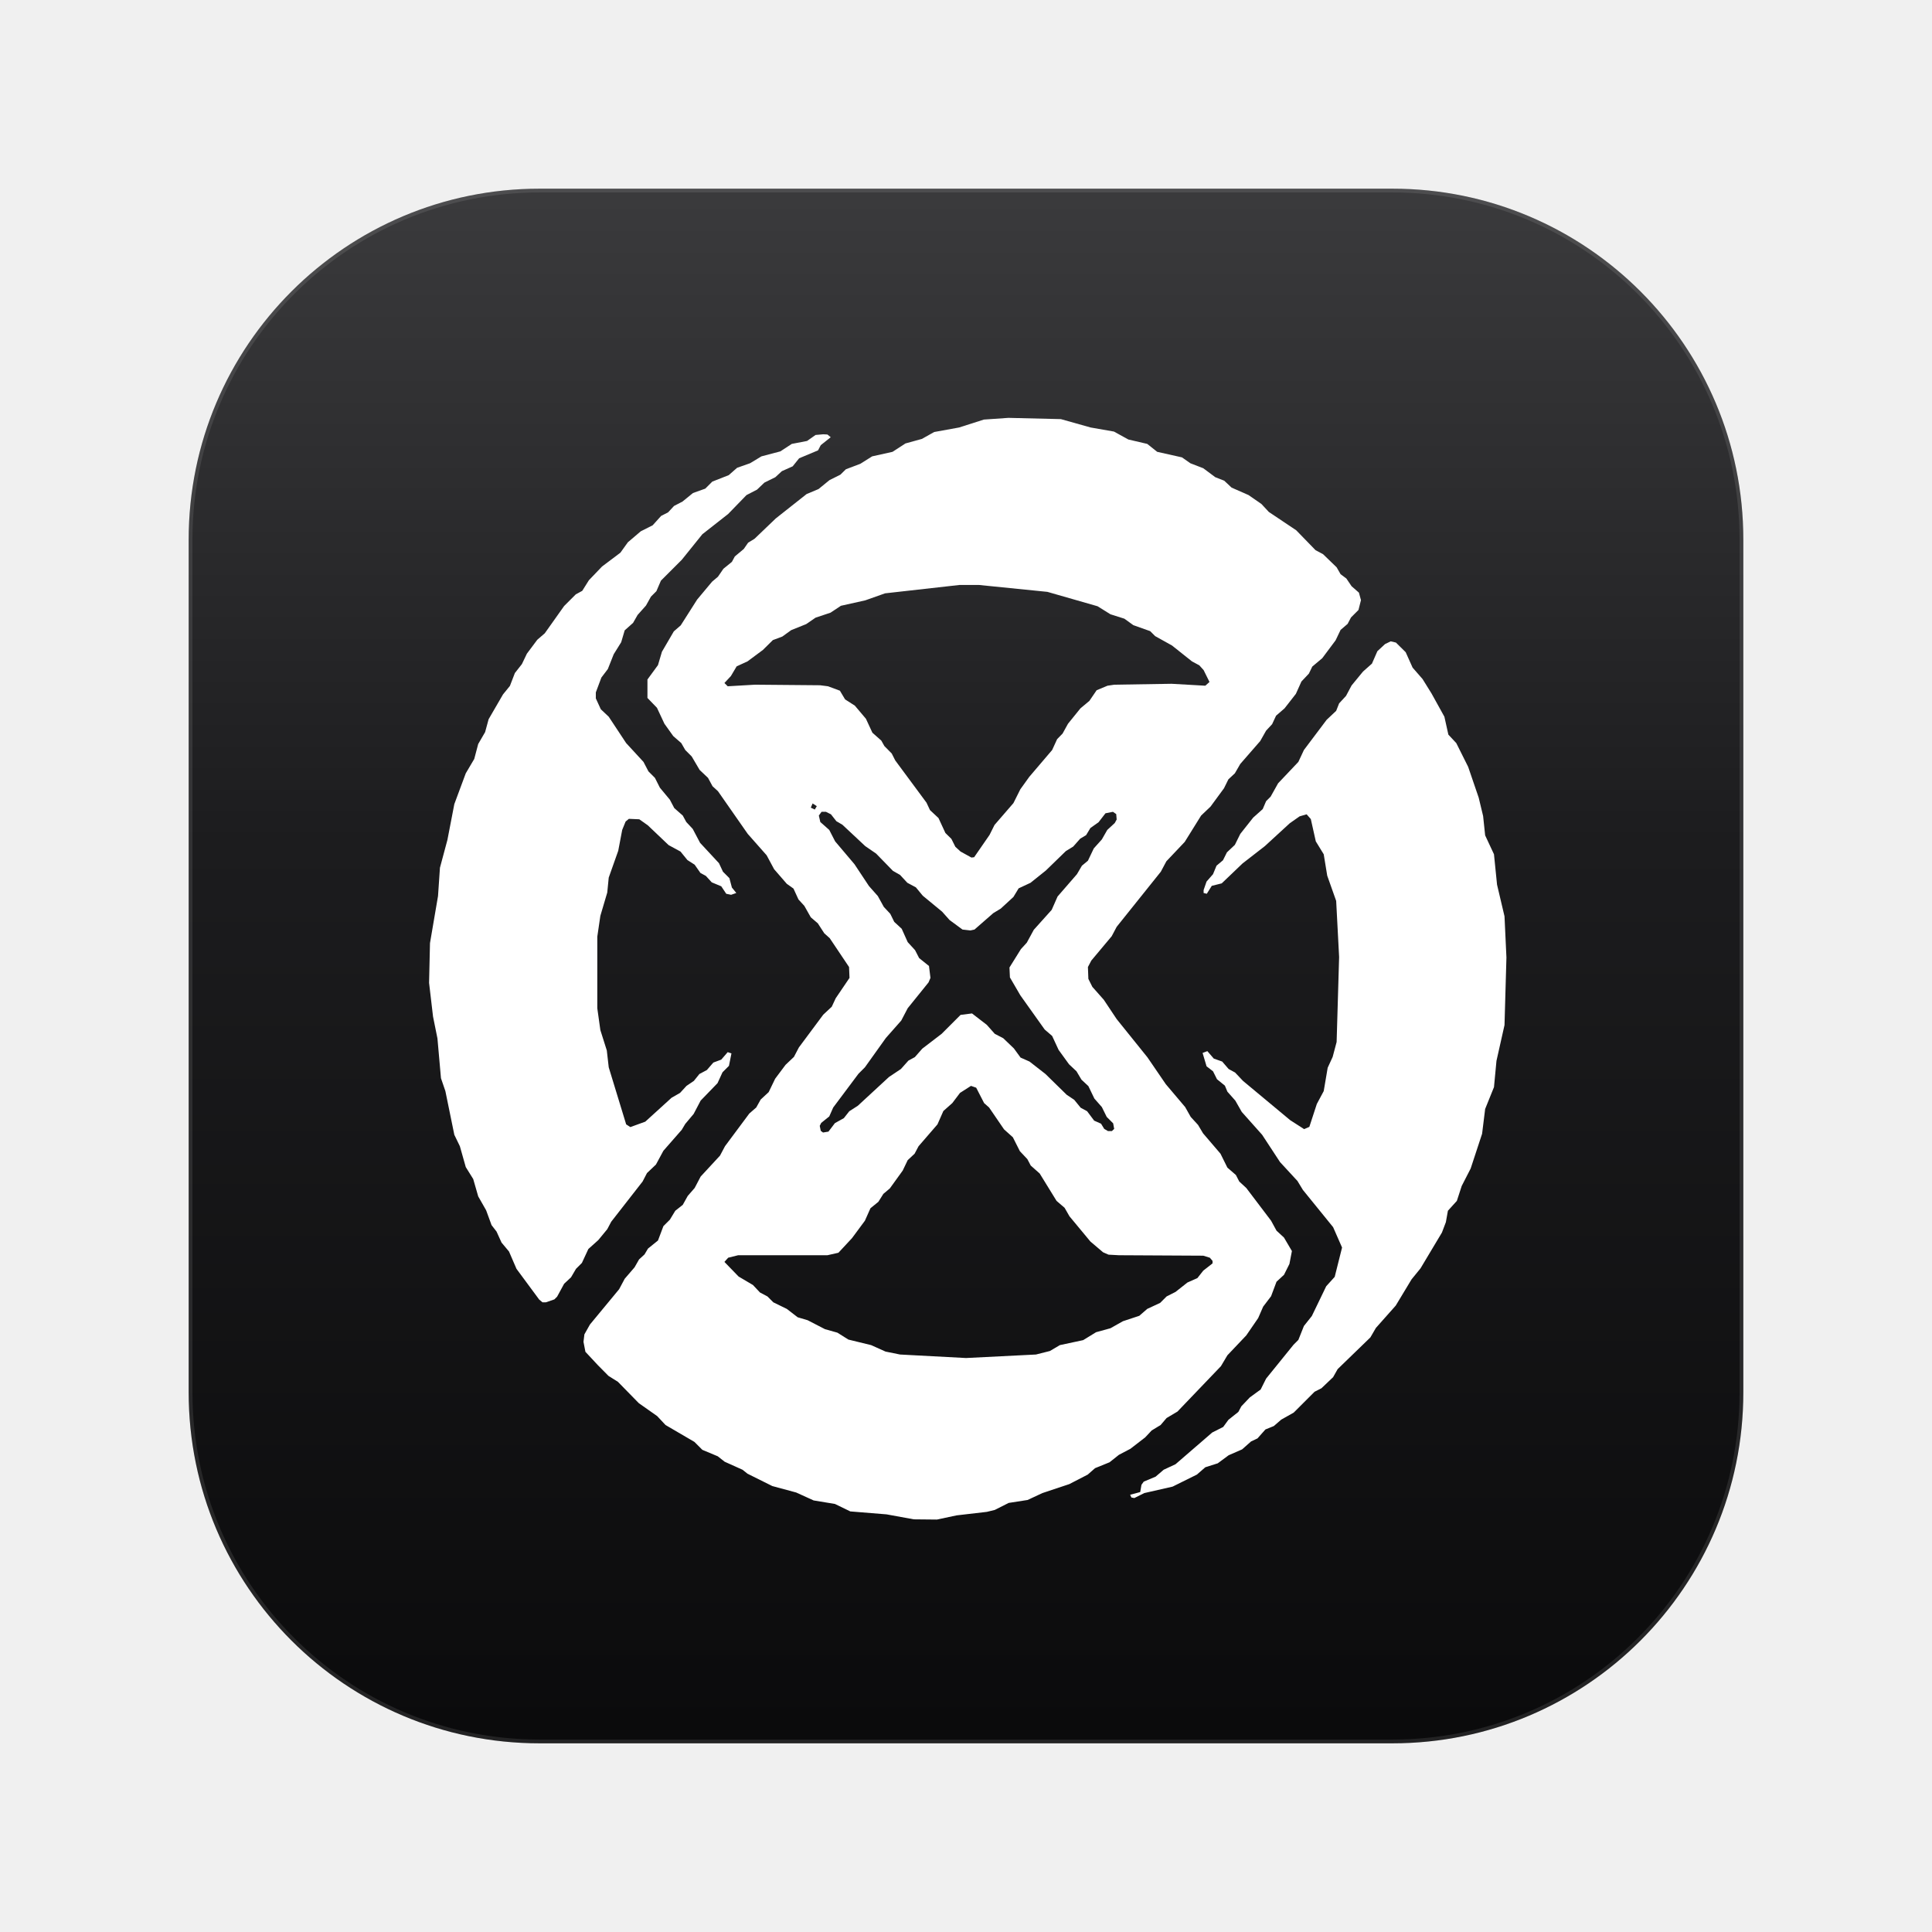
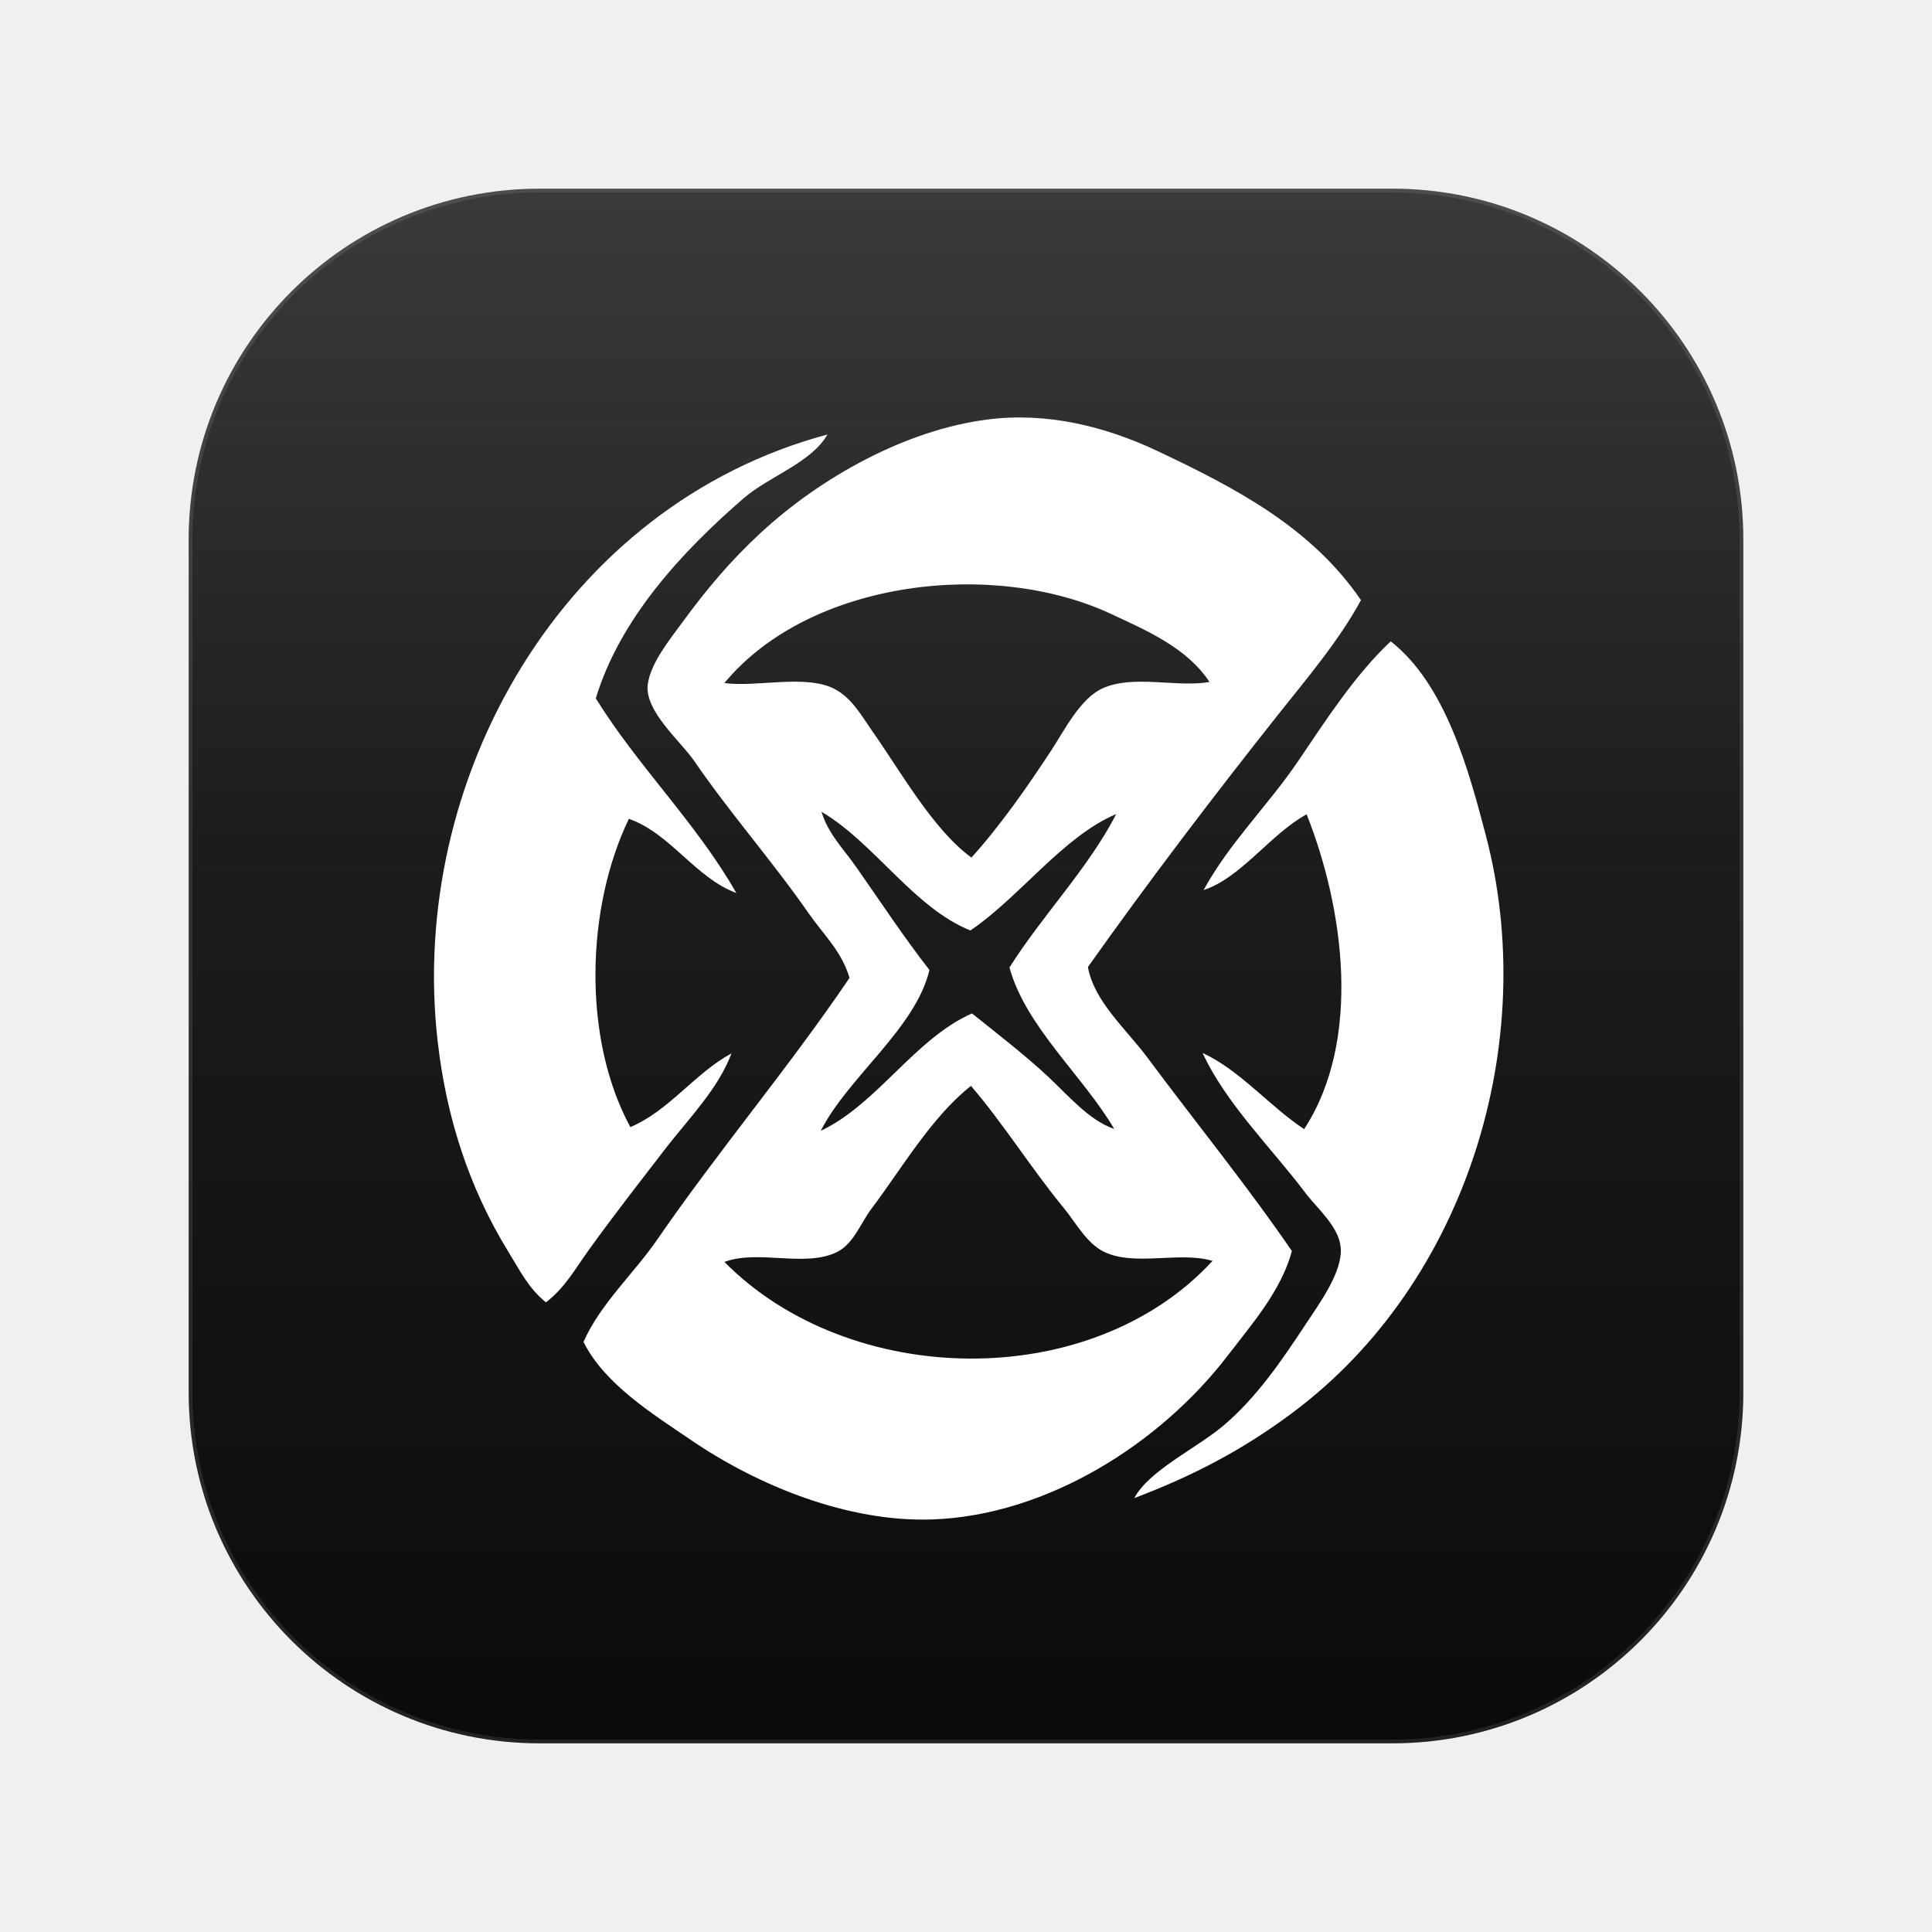
<svg xmlns="http://www.w3.org/2000/svg" viewBox="0 0 1024 1024" width="1024" height="1024">
  <defs>
    <linearGradient id="g" x1="0" y1="0" x2="0" y2="1">
      <stop offset="0" stop-color="#3A3A3C" />
      <stop offset=".42" stop-color="#1C1C1E" />
      <stop offset="1" stop-color="#0B0B0C" />
    </linearGradient>
  </defs>
  <rect x="100" y="100" width="824" height="824" rx="186" fill="url(#g)" />
  <rect x="101" y="101" width="822" height="822" rx="185" fill="none" stroke="#FFFFFF" stroke-opacity=".10" stroke-width="2" />
-   <path transform="translate(212 212) scale(6)" fill="#FFFFFF" fill-rule="evenodd" d="M53.75 1.58L58.38 1.69L61.01 2.43L63.07 2.79L64.34 3.49L66.01 3.88L66.89 4.58L69.08 5.07L69.82 5.59L70.96 6.03L72.02 6.82L72.81 7.13L73.46 7.74L74.96 8.40L76.10 9.19L76.75 9.89L79.17 11.51L80.88 13.27L81.54 13.62L82.74 14.78L83.09 15.39L83.60 15.77L84.06 16.45L84.71 17.02L84.89 17.68L84.67 18.55L84.01 19.21L83.71 19.78L83.09 20.31L82.65 21.23L81.47 22.81L80.59 23.55L80.29 24.17L79.63 24.87L79.14 25.96L78.14 27.24L77.39 27.89L77.04 28.64L76.51 29.21L75.99 30.13L74.23 32.15L73.75 32.98L73.18 33.51L72.79 34.30L71.60 35.92L70.77 36.71L69.32 39.04L67.70 40.75L67.21 41.67L63.31 46.54L62.87 47.37L61.07 49.52L60.77 50.09L60.81 51.14L61.16 51.84L62.17 52.98L63.31 54.69L66.03 58.07L67.65 60.44L69.36 62.46L69.85 63.33L70.50 64.04L70.94 64.78L72.48 66.58L73.09 67.81L73.84 68.46L74.14 69.04L74.76 69.61L76.95 72.50L77.43 73.38L78.09 73.99L78.79 75.18L78.57 76.32L78.09 77.28L77.43 77.89L76.95 79.17L76.25 80.09L75.81 81.10L74.76 82.63L73.09 84.39L72.52 85.35L68.68 89.36L67.72 89.93L67.19 90.55L66.40 91.03L65.83 91.64L64.52 92.65L63.51 93.18L62.68 93.84L61.40 94.36L60.75 94.93L59.12 95.77L56.75 96.56L55.44 97.17L53.77 97.43L52.54 98.05L51.84 98.22L49.17 98.53L47.43 98.90L45.39 98.88L42.98 98.44L39.78 98.18L38.42 97.52L36.54 97.21L35.00 96.51L32.89 95.94L30.70 94.85L30.26 94.50L28.68 93.79L28.07 93.31L26.71 92.74L26.01 92.04L23.46 90.55L22.72 89.76L21.10 88.62L19.25 86.73L18.42 86.21L17.48 85.26L16.38 84.08L16.21 83.20L16.29 82.54L16.78 81.67L19.36 78.55L19.85 77.63L20.72 76.62L21.12 75.92L21.60 75.48L21.91 74.96L22.79 74.25L23.27 72.98L23.84 72.41L24.32 71.62L24.98 71.10L25.42 70.31L26.03 69.61L26.56 68.60L28.27 66.75L28.71 65.92L30.86 63.03L31.47 62.50L31.86 61.80L32.57 61.14L33.14 59.96L34.06 58.73L34.80 58.03L35.24 57.19L37.39 54.30L38.14 53.60L38.49 52.85L39.71 51.05L39.67 50.09L37.96 47.54L37.48 47.11L36.91 46.23L36.29 45.70L35.72 44.69L35.20 44.12L34.76 43.16L34.17 42.74L33.05 41.45L32.39 40.22L30.72 38.33L28.09 34.56L27.61 34.12L27.21 33.38L26.47 32.68L25.77 31.49L25.20 30.92L24.85 30.31L24.14 29.69L23.36 28.60L22.70 27.19L21.86 26.32L21.86 24.69L22.79 23.42L23.14 22.24L24.19 20.44L24.80 19.91L26.25 17.63L27.57 16.05L28.09 15.61L28.57 14.91L29.32 14.30L29.58 13.82L30.37 13.16L30.75 12.61L31.32 12.26L33.20 10.46L35.92 8.31L36.97 7.87L37.94 7.08L38.90 6.60L39.39 6.12L40.66 5.64L41.71 4.98L43.51 4.58L44.65 3.84L46.10 3.44L47.19 2.83L49.39 2.43L51.58 1.73ZM37.39 3.03L37.76 3.05L38.05 3.29L37.17 3.99L36.93 4.45L35.26 5.15L34.69 5.86L33.73 6.29L33.16 6.82L32.19 7.30L31.54 7.92L30.61 8.40L28.99 10.07L26.71 11.86L24.89 14.12L23.05 15.96L22.65 16.89L22.17 17.37L21.73 18.16L20.99 18.99L20.59 19.69L19.85 20.35L19.54 21.40L18.88 22.46L18.36 23.77L17.79 24.52L17.30 25.83L17.30 26.36L17.74 27.32L18.44 27.98L19.98 30.31L21.51 31.97L21.95 32.81L22.52 33.38L22.96 34.25L23.84 35.31L24.23 36.05L24.98 36.71L25.29 37.28L25.86 37.89L26.51 39.12L28.18 40.92L28.53 41.67L29.10 42.24L29.32 43.07L29.71 43.55L29.25 43.71L28.82 43.62L28.38 42.96L27.54 42.61L27.02 42.04L26.54 41.78L26.03 41.05L25.39 40.64L24.78 39.89L23.73 39.32L21.89 37.57L21.14 37.04L20.22 37.00L19.93 37.24L19.63 37.98L19.28 39.82L18.44 42.19L18.31 43.51L17.70 45.57L17.43 47.41L17.43 53.73L17.70 55.66L18.27 57.46L18.44 58.95L19.98 63.99L20.35 64.23L21.67 63.75L23.99 61.64L24.74 61.21L25.31 60.59L25.96 60.15L26.45 59.54L27.11 59.19L27.68 58.53L28.38 58.27L28.95 57.61L29.28 57.72L29.06 58.82L28.49 59.39L28.05 60.35L26.56 61.89L25.94 63.07L25.20 63.95L24.89 64.47L23.27 66.32L22.61 67.54L21.82 68.29L21.43 69.04L18.66 72.59L18.31 73.25L17.52 74.21L16.64 75.00L16.07 76.23L15.55 76.75L15.11 77.50L14.50 78.07L13.88 79.21L13.64 79.45L12.89 79.71L12.59 79.71L12.30 79.47L10.29 76.75L9.63 75.22L8.97 74.43L8.53 73.46L8.09 72.89L7.61 71.58L6.91 70.35L6.47 68.82L5.81 67.76L5.29 65.92L4.80 64.91L4.01 61.05L3.62 59.91L3.31 56.40L2.92 54.47L2.57 51.49L2.65 47.98L3.36 43.82L3.53 41.32L4.19 38.86L4.80 35.70L5.81 32.98L6.56 31.71L6.91 30.39L7.52 29.34L7.83 28.20L9.10 26.01L9.71 25.26L10.15 24.12L10.77 23.33L11.21 22.41L12.13 21.18L12.79 20.61L14.50 18.20L15.53 17.17L16.10 16.86L16.69 15.92L17.85 14.71L19.47 13.49L20.13 12.57L21.27 11.60L22.32 11.07L23.07 10.24L23.68 9.93L24.21 9.36L24.96 8.97L25.88 8.22L26.97 7.83L27.59 7.21L29.04 6.64L29.78 5.99L30.92 5.59L31.93 4.98L33.60 4.54L34.61 3.88L35.96 3.62L36.71 3.09ZM49.43 16.34L42.85 17.08L41.10 17.70L38.95 18.18L38.03 18.79L36.71 19.23L35.88 19.80L34.56 20.33L33.77 20.90L32.94 21.21L32.06 22.08L30.70 23.09L29.74 23.53L29.23 24.39L28.66 25.00L28.95 25.29L31.36 25.15L37.11 25.20L37.81 25.29L38.86 25.68L39.32 26.45L40.18 27.00L41.16 28.16L41.73 29.39L42.52 30.09L42.79 30.57L43.44 31.23L43.75 31.84L46.51 35.57L46.82 36.23L47.57 36.93L48.18 38.25L48.71 38.77L49.06 39.47L49.52 39.89L50.48 40.42L50.72 40.39L52.08 38.42L52.52 37.54L54.19 35.61L54.80 34.39L55.59 33.29L57.61 30.92L58.05 29.96L58.53 29.47L59.01 28.60L60.11 27.24L60.90 26.58L61.54 25.64L62.50 25.24L63.11 25.15L68.16 25.07L71.14 25.24L71.51 24.91L70.99 23.86L70.61 23.44L69.96 23.09L68.20 21.69L66.71 20.86L66.27 20.42L64.78 19.89L63.99 19.32L62.76 18.93L61.62 18.22L57.19 16.95L51.14 16.34ZM87.52 21.32L87.98 21.43L88.84 22.28L89.45 23.64L90.33 24.65L91.12 25.92L92.26 27.98L92.61 29.56L93.31 30.31L94.36 32.41L95.29 35.13L95.68 36.75L95.86 38.46L96.64 40.13L96.91 42.81L97.57 45.61L97.74 49.25L97.57 55.22L96.86 58.38L96.64 60.70L95.86 62.63L95.59 64.82L94.58 67.89L93.79 69.43L93.36 70.75L92.57 71.62L92.39 72.63L92.04 73.55L90.15 76.71L89.36 77.68L87.96 80.00L86.21 81.97L85.72 82.81L82.83 85.61L82.43 86.32L81.40 87.30L80.79 87.61L78.95 89.45L77.85 90.07L77.19 90.64L76.45 90.94L75.75 91.73L75.18 92.00L74.39 92.70L73.20 93.22L72.24 93.93L71.14 94.28L70.39 94.93L68.25 95.99L65.75 96.56L64.87 97.00L64.61 96.95L64.50 96.71L65.39 96.47L65.50 95.83L65.70 95.55L66.75 95.11L67.46 94.50L68.51 94.01L71.75 91.21L72.72 90.72L73.18 90.09L74.06 89.39L74.32 88.90L75.07 88.11L76.03 87.41L76.51 86.45L78.93 83.46L79.36 83.03L79.85 81.80L80.55 80.92L81.82 78.29L82.57 77.46L83.22 74.87L82.43 73.07L79.76 69.78L79.28 68.99L77.74 67.32L76.16 64.91L74.36 62.89L73.79 61.89L73.09 61.10L72.87 60.57L72.17 60.00L71.82 59.30L71.25 58.86L70.90 57.68L71.32 57.52L71.89 58.18L72.63 58.44L73.20 59.10L73.77 59.41L74.47 60.15L78.64 63.62L79.87 64.41L80.33 64.21L80.99 62.19L81.60 61.05L81.95 58.99L82.39 58.03L82.74 56.71L82.96 49.21L82.70 44.25L81.91 42.02L81.60 40.13L80.90 38.99L80.46 37.02L80.09 36.60L79.47 36.78L78.60 37.39L76.40 39.41L74.43 40.94L72.59 42.70L71.71 42.92L71.27 43.62L70.99 43.55L70.99 43.29L71.25 42.54L71.82 41.89L72.13 41.14L72.70 40.66L73.05 39.96L73.75 39.30L74.23 38.33L75.37 36.89L76.21 36.14L76.51 35.44L76.91 35.04L77.57 33.86L79.36 31.97L79.85 30.92L81.86 28.25L82.70 27.46L82.96 26.80L83.57 26.14L84.06 25.22L85.07 23.99L85.86 23.29L86.34 22.19L87.02 21.56ZM36.45 35.64L36.29 36.01L36.64 36.18L36.82 35.88ZM37.24 36.38L37.00 36.71L37.13 37.28L37.92 37.98L38.44 38.99L40.15 41.01L41.43 42.94L42.21 43.82L42.74 44.78L43.31 45.39L43.66 46.10L44.32 46.71L44.85 47.89L45.50 48.60L45.86 49.30L46.73 50.00L46.86 51.05L46.69 51.45L44.85 53.73L44.28 54.82L42.92 56.36L41.07 58.95L40.50 59.52L38.27 62.50L37.92 63.29L37.21 63.86L37.08 64.12L37.17 64.56L37.37 64.71L37.85 64.63L38.42 63.88L39.21 63.44L39.69 62.83L40.44 62.35L43.20 59.80L44.25 59.10L44.91 58.36L45.48 58.05L46.14 57.30L47.85 55.99L49.52 54.32L50.53 54.19L51.84 55.20L52.54 55.99L53.29 56.38L54.23 57.28L54.82 58.09L55.61 58.44L57.02 59.54L58.90 61.38L59.56 61.82L60.13 62.52L60.70 62.83L61.32 63.66L61.93 63.93L62.21 64.39L62.54 64.58L62.89 64.58L63.09 64.39L63.00 63.90L62.43 63.33L62.00 62.46L61.34 61.71L60.81 60.61L60.20 60.04L59.76 59.30L59.10 58.68L58.18 57.41L57.61 56.18L56.95 55.61L54.80 52.59L53.88 51.01L53.84 50.13L54.85 48.51L55.37 47.94L55.99 46.80L57.57 45.04L58.09 43.86L59.80 41.89L60.24 41.14L60.77 40.70L61.29 39.61L62.00 38.82L62.48 37.98L63.14 37.37L63.31 37.06L63.27 36.58L62.98 36.38L62.32 36.51L61.71 37.30L60.99 37.81L60.61 38.44L60.09 38.75L59.47 39.45L58.82 39.85L57.06 41.56L55.70 42.65L54.65 43.14L54.19 43.90L53.07 44.93L52.41 45.33L50.75 46.78L50.39 46.86L49.69 46.78L48.55 45.94L47.89 45.20L46.18 43.79L45.57 43.05L44.82 42.65L44.17 41.95L43.55 41.60L42.06 40.07L41.10 39.41L39.08 37.52L38.55 37.21L38.07 36.60L37.63 36.38ZM50.44 60.59L49.47 61.21L48.79 62.11L48.00 62.81L47.48 63.99L45.81 65.92L45.46 66.58L44.85 67.15L44.41 68.07L43.27 69.65L42.70 70.13L42.26 70.83L41.56 71.40L41.07 72.50L39.93 74.04L38.73 75.33L37.76 75.55L29.87 75.55L28.99 75.77L28.66 76.14L29.91 77.43L31.18 78.18L31.80 78.84L32.46 79.19L32.98 79.71L34.17 80.29L35.13 81.03L36.01 81.29L37.54 82.08L38.64 82.39L39.61 83.00L41.62 83.49L42.89 84.06L44.17 84.32L50.00 84.63L56.18 84.32L57.41 84.01L58.29 83.49L60.35 83.05L61.49 82.35L62.76 82.00L63.86 81.38L65.31 80.90L66.01 80.29L67.15 79.76L67.72 79.19L68.51 78.79L69.56 77.96L70.44 77.57L70.96 76.91L71.78 76.27L71.78 76.05L71.54 75.77L70.96 75.59L63.51 75.55L62.59 75.50L62.11 75.29L60.99 74.34L59.14 72.11L58.71 71.36L58.00 70.75L56.51 68.33L55.72 67.63L55.42 67.06L54.76 66.36L54.14 65.13L53.36 64.43L52.04 62.50L51.60 62.11L50.90 60.75Z" />
+   <path transform="translate(212 212) scale(6)" fill="#FFFFFF" fill-rule="evenodd" d="M84.89 17.68C82.92 21.31 80.05 24.67 77.48 27.91C71.76 35.13 66.10 42.57 60.77 50.09C61.30 53.12 64.20 55.63 66.02 58.08C70.26 63.79 74.77 69.32 78.79 75.18C77.84 78.68 75.30 81.58 73.13 84.40C67.12 92.25 57.11 98.54 47.01 98.89C39.61 99.14 31.70 95.96 25.70 91.87C22.33 89.58 18.03 86.90 16.21 83.20C17.73 79.80 20.62 77.22 22.73 74.16C28.14 66.30 34.35 58.97 39.71 51.05C39.02 48.71 37.50 47.34 36.11 45.36C32.92 40.76 29.18 36.54 26.00 31.90C24.77 30.11 21.58 27.48 21.89 25.11C22.14 23.22 23.90 21.07 24.99 19.58C27.09 16.71 29.23 14.17 31.85 11.75C37.14 6.85 44.68 2.63 51.94 1.72C57.12 1.06 62.29 2.32 66.92 4.51C73.74 7.74 80.49 11.23 84.89 17.68ZM37.76 3.05C36.33 5.55 32.62 6.73 30.36 8.68C24.91 13.39 19.41 19.35 17.30 26.36C21.00 32.35 26.23 37.42 29.71 43.55C26.11 42.22 23.88 38.28 20.22 37.00C16.41 44.89 16.11 56.43 20.35 64.23C23.74 62.81 26.05 59.47 29.28 57.72C28.12 60.84 25.54 63.44 23.50 66.07C21.23 69.02 18.86 72.05 16.69 75.07C15.47 76.76 14.54 78.47 12.89 79.71C11.34 78.45 10.60 76.91 9.56 75.22C6.07 69.54 4.10 63.33 3.34 56.75C0.64 33.55 14.36 9.31 37.76 3.05ZM28.66 25.00C31.44 25.41 35.97 24.17 38.49 25.58C39.98 26.41 40.83 27.98 41.76 29.31C44.20 32.77 47.10 37.97 50.48 40.42C53.01 37.63 55.49 34.08 57.56 30.91C58.69 29.19 60.09 26.36 62.07 25.47C64.78 24.24 68.66 25.42 71.51 24.91C69.52 21.89 65.97 20.37 62.77 18.88C52.42 14.07 36.23 15.87 28.66 25.00ZM87.52 21.32C92.37 25.12 94.41 32.71 95.91 38.42C100.71 56.59 94.31 77.89 78.90 89.42C74.46 92.75 70.01 95.06 64.87 97.00C66.15 94.58 70.35 92.60 72.68 90.65C75.68 88.14 77.96 84.75 80.09 81.52C81.21 79.82 83.29 77.00 83.10 74.87C82.94 73.01 81.04 71.44 79.98 70.04C77.02 66.11 72.95 62.14 70.90 57.68C74.24 59.23 76.77 62.36 79.87 64.41C85.02 56.52 83.36 44.83 80.09 36.60C76.89 38.35 74.29 42.22 70.99 43.29C73.26 39.13 76.68 35.82 79.32 31.93C81.78 28.30 84.35 24.30 87.52 21.32ZM36.45 35.64C36.45 35.64 36.45 35.64 36.45 35.64ZM37.24 36.38C37.81 38.31 39.16 39.62 40.36 41.34C42.47 44.35 44.52 47.47 46.77 50.35C45.56 55.50 39.58 59.81 37.17 64.56C42.15 62.21 45.47 56.42 50.53 54.19C52.80 56.01 55.17 57.83 57.29 59.81C59.06 61.47 60.91 63.66 63.09 64.39C60.36 59.73 55.26 55.35 53.84 50.13C56.76 45.50 60.78 41.41 63.27 36.58C58.59 38.54 54.73 43.93 50.39 46.86C45.40 44.87 41.89 39.11 37.24 36.38ZM50.44 60.59C46.97 63.32 44.32 67.90 41.65 71.44C40.72 72.66 40.08 74.53 38.62 75.26C35.79 76.67 31.68 75.02 28.66 76.14C39.64 87.28 60.94 87.80 71.78 76.05C68.89 75.18 64.90 76.56 62.20 75.25C60.65 74.50 59.70 72.67 58.65 71.39C55.78 67.91 53.36 64.00 50.44 60.59Z" />
</svg>
